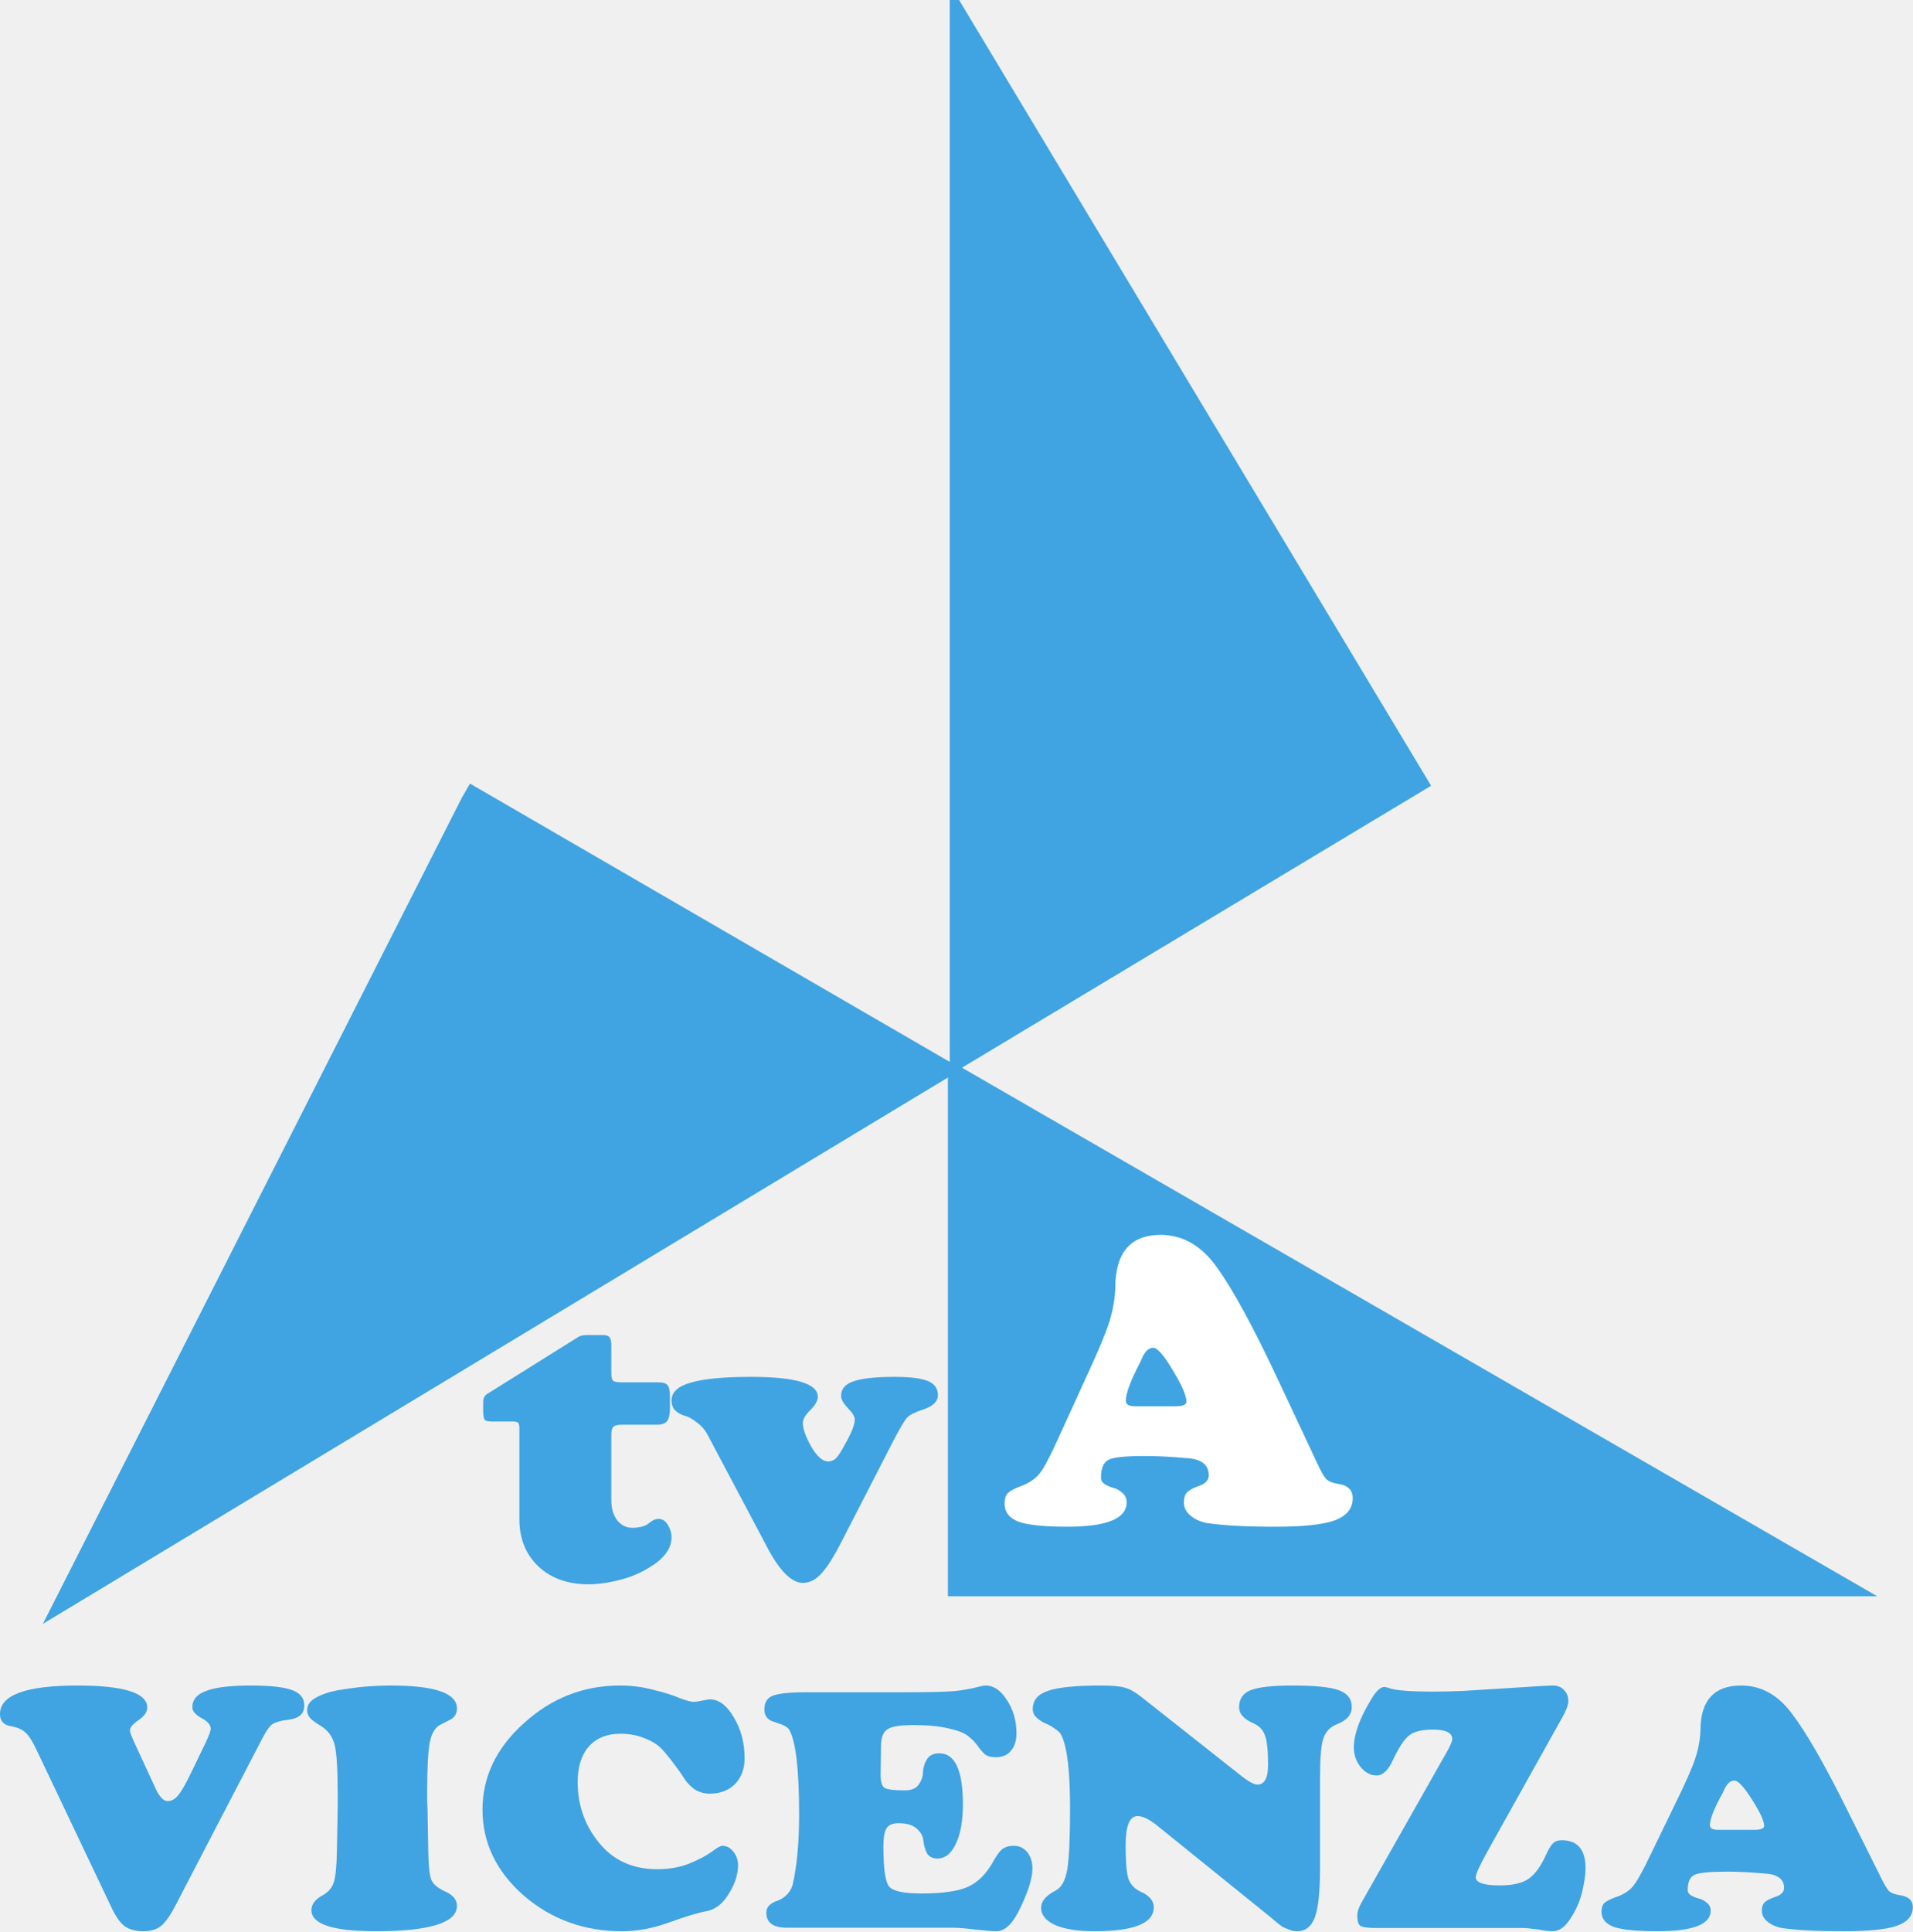
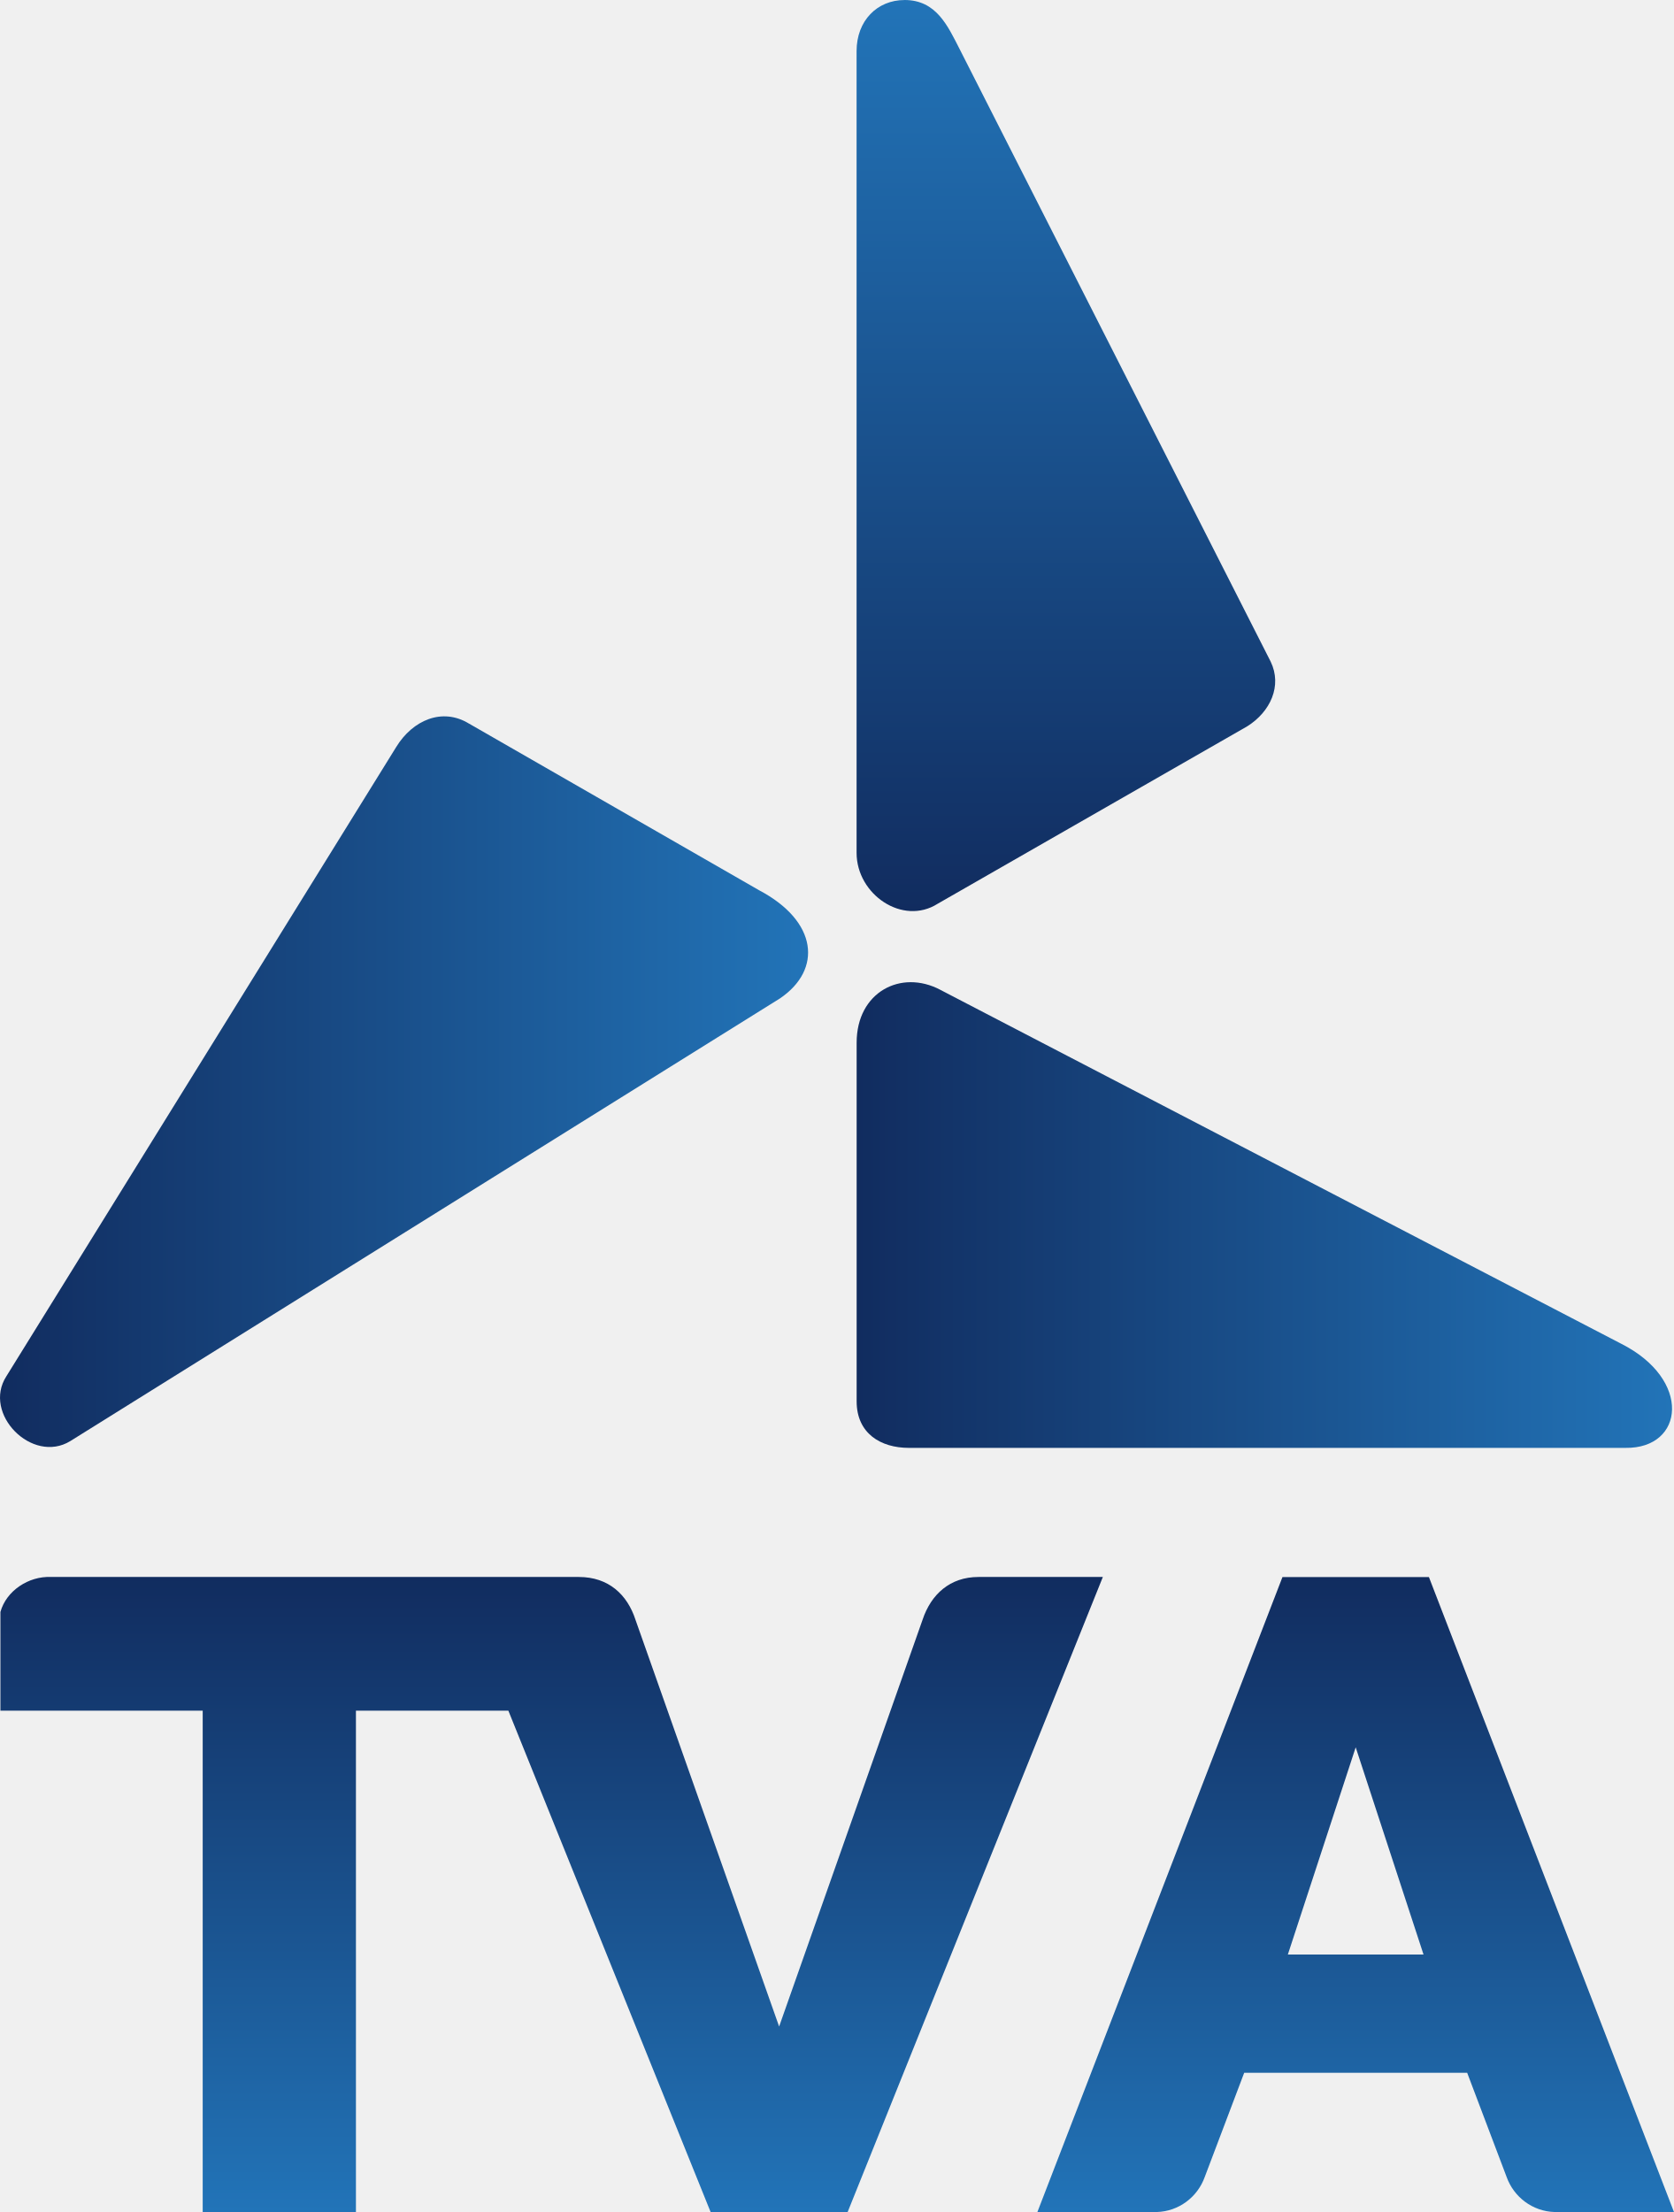
- <svg xmlns="http://www.w3.org/2000/svg" version="1.1" viewBox="0 0 600 605.63">
-   <g fill="#3fa4e1">
-     <path d="m297.91 0v337.14l150.99-90.73-148.06-246.41z" />
-     <path d="m299.43 333.49-2.1 3.65v163.45h291.52z" />
-     <path d="m147.42 245.73-2.54 4.41-131.43 259.1 288.31-174z" />
-     <path d="m191.76 449.72v20.9q0 3.67 1.79 6.08 1.91 2.41 4.72 2.41 3.57 0 5.23-1.4 1.66-1.39 3.07-1.39 1.78 0 2.93 1.9t1.15 3.8q0 4.56-4.98 8.23-4.97 3.55-10.72 5.07-5.74 1.52-10.34 1.52-9.7 0-15.69-5.57-6-5.7-6-14.82v-28.51q0-1.39-0.39-1.77-0.38-0.38-1.78-0.38h-6.38q-1.79 0-2.3-0.51-0.51-0.63-0.51-2.79v-2.78q0-1.9 1.4-2.66l28.59-17.87q0.9-0.5 2.55-0.5h5.11q1.53 0 2.04 0.76 0.51 0.63 0.51 2.66v8.49q0 1.77 0.51 2.4 0.64 0.51 2.68 0.51h11.49q2.3 0 2.94 0.89 0.76 0.76 0.76 3.54v3.68q0 2.91-0.89 4.05-0.9 1.14-3.19 1.14h-11.23q-1.79 0-2.43 0.64-0.64 0.63-0.64 2.28z" />
-     <path d="m280.51 451.29-16.43 31.97q-3.78 7.41-6.51 10.27-2.61 2.86-5.74 2.86-5.48 0-11.6-11.96l-18.12-34.18q-1.3-2.6-3.52-4.16-2.09-1.69-3.78-2.08-1.7-0.52-3-1.69-1.17-1.17-1.17-3.12 0-3.9 5.99-5.59 6-1.82 18.91-1.82 20.98 0 20.98 6.24 0 1.82-2.34 4.16-2.35 2.34-2.35 4.03 0 2.73 2.61 7.41 2.73 4.68 5.34 4.68 1.44 0 2.48-1.04t2.61-4.03q3.25-5.59 3.25-8.06 0-1.43-2.21-3.64-2.09-2.21-2.09-3.77 0-3.25 3.78-4.55 3.91-1.43 13.04-1.43 7.3 0 10.43 1.3t3.13 4.42q0 2.99-4.7 4.55-3.65 1.17-4.95 2.47-1.17 1.3-4.04 6.76z" />
-     <path d="m81.538 546.59-26.394 50.77q-2.475 4.81-4.596 6.59-2.121 1.68-5.538 1.68-3.652 0-5.891-1.56-2.121-1.57-4.124-5.82l-23.449-49.31q-2.003-4.25-3.534-5.59-1.532-1.46-4.595-2.02-3.417-0.56-3.417-3.8-2.79e-5 -8.95 24.273-8.95 21.917 0 21.917 6.94 0 2.01-2.71 3.91-2.711 1.79-2.711 3.24 0 0.79 1.179 3.36l7.07 15.32q1.767 3.47 3.535 3.47 1.885 0 3.299-1.79 1.532-1.79 4.124-7.16l4.477-9.28q1.65-3.47 1.65-4.47 0-1.79-2.946-3.36-2.828-1.57-2.828-3.35 0-3.58 4.36-5.15 4.36-1.68 14.022-1.68 9.191 0 12.961 1.46 3.771 1.34 3.771 4.81 0 3.91-5.067 4.47-3.77 0.45-5.184 1.57-1.297 1-3.653 5.7z" />
-     <path d="m140.66 539.58-2.18 1.12q-2.8 1.23-3.65 5.6-0.85 4.27-0.85 16.6 0 2.92 0.12 4.26l0.25 14.02q0.12 6.28 0.97 8.41 0.97 2.02 4.13 3.48 3.88 1.68 3.88 4.6 0 7.96-25.49 7.96-20.156 0-20.156-6.61 0-2.81 3.646-4.72 2.67-1.57 3.4-4.14 0.85-2.58 0.97-10.55l0.24-13.46v-3.02q0-12.12-0.97-15.93-0.97-3.92-4.49-6.05-2.432-1.46-3.281-2.47-0.85-1.01-0.85-2.47 0-2.47 3.156-4.04 3.155-1.68 8.015-2.35 4.98-0.79 8.5-1.01 3.52-0.23 6.55-0.23 20.76 0 20.76 7.18 0 2.69-2.67 3.82z" />
-     <path d="m219.36 533.48q2.76-0.56 3.25-0.56 4.33 0 7.58 5.67 3.37 5.56 3.37 12.79 0 5-3.01 8.11-3.01 3-7.94 3-2.53 0-4.7-1.33-2.04-1.45-3.37-3.56-1.32-2.11-3.13-4.44-1.8-2.45-3.73-4.56-1.93-2.12-5.42-3.45-3.37-1.45-7.7-1.45-6.26 0-9.87 4.01-3.49 4-3.49 11.12 0 10.89 6.74 19.12t18.18 8.23q5.65 0 10.11-1.78 4.57-1.89 6.98-3.67 2.53-1.89 3.37-1.89 2.04 0 3.49 1.89 1.44 1.78 1.44 4.22 0 4.34-3.01 9.12-2.88 4.67-7.22 5.34-3.61 0.66-11.31 3.44-7.59 2.78-14.93 2.78-17.81 0-30.81-11.23-12.88-11.34-12.88-26.9 0-15.46 13-27.13 13-11.79 30.09-11.79 5.54 0 10.47 1.34 5.06 1.22 8.19 2.56 3.25 1.22 4.45 1.22 0.84 0 1.81-0.22z" />
-     <path d="m253.17 530.69h31.58q10.02 0 14.16-0.33 4.13-0.34 8.27-1.44 1.38-0.34 2.01-0.34 3.76 0 6.64 4.54 3.01 4.54 3.01 10.41 0 3.54-1.76 5.53-1.63 2-4.76 2-2.26 0-3.51-1-1.13-1.11-2.13-2.55-1-1.43-2.76-2.87-1.63-1.55-6.14-2.55-4.38-1.11-11.4-1.11-6.02 0-8.02 1.33-2.01 1.33-2.01 5.2l-0.12 9.08q0 3.32 1.25 4.1 1.25 0.77 6.39 0.77 3.01 0 4.26-1.77 1.38-1.88 1.38-3.98 0.13-2.22 1.25-3.99 1.13-1.88 3.89-1.88 7.39 0 7.39 16.05 0 7.75-2.25 12.4-2.13 4.54-5.77 4.54-2.25 0-3.26-1.66-0.87-1.77-1.12-3.88-0.13-2.1-2.01-3.76-1.88-1.77-5.76-1.77-2.76 0-3.76 1.55-1.01 1.55-1.01 5.75 0 10.3 1.76 12.51 1.75 2.22 10.15 2.22 9.77 0 14.41-2 4.76-2.1 7.9-7.63 1.75-3.21 3-4.21 1.38-1.11 3.64-1.11 2.63 0 4.26 2 1.63 1.99 1.63 5.2 0 4.2-3.64 11.95-3.5 7.64-7.64 7.64-2.01 0-6.77-0.55-4.63-0.55-7.02-0.55h-51.88q-6.52 0-6.52-4.65 0-1.55 1.01-2.44 1.12-1 2.38-1.33 1.38-0.44 2.75-1.66 1.51-1.33 2.13-3.43 2.01-8.86 2.01-21.92 0-21.03-3.01-26.46-0.25-0.55-0.88-0.99-0.62-0.45-1-0.56-0.25-0.22-1.38-0.55-1-0.33-1.12-0.44-3.51-0.78-3.51-3.99 0-3.32 2.63-4.32 2.63-1.1 10.78-1.1z" />
-     <path d="m399.13 601.71-36.1-29.16q-3.73-3.03-6.22-3.03-3.73 0-3.73 9.2 0 7.62 0.87 10.43 0.99 2.8 3.98 4.15 3.98 1.79 3.98 4.82 0 7.51-18.54 7.51-7.84 0-12.32-1.9-4.48-2.02-4.48-5.5 0-3.03 4.6-5.38 2.74-1.46 3.61-6.62 0.87-5.27 0.87-19.18 0-17.04-2.61-22.65-0.5-1.24-2.12-2.25-1.49-1.12-2.98-1.68-1.5-0.67-2.74-1.79-1.25-1.12-1.25-2.69 0-4.15 4.73-5.72 4.73-1.69 16.56-1.69 5.47 0 7.59 0.68 2.24 0.56 5.35 3.03l30.24 23.88q4.24 3.48 5.98 3.48 3.36 0 3.36-6.17 0-6.84-1-9.31-0.87-2.58-3.73-3.81-4.36-1.91-4.36-4.93 0-3.93 3.61-5.39 3.74-1.46 13.19-1.46 10.46 0 14.44 1.46 4.11 1.46 4.11 5.27 0 3.59-4.61 5.39-3.23 1.23-4.35 4.59-1 3.26-1 12v28.49q0 11.1-1.62 15.48-1.61 4.37-5.6 4.37-0.62 0-1.24-0.11t-1.37-0.45q-0.62-0.22-1.12-0.45-0.37-0.11-1.12-0.56-0.62-0.56-0.87-0.67-0.25-0.23-1.12-0.9-0.75-0.67-0.87-0.78z" />
-     <path d="m471.75 529.48q13.5-0.9 15.33-0.9 2.16 0 3.46 1.35 1.4 1.35 1.4 3.6 0 1.68-1.83 4.94l-23.33 41.78q-3.88 6.96-3.88 8.42 0 2.59 7.55 2.59 5.94 0 8.97-2.03 3.13-2.13 5.72-7.97 1.19-2.47 2.05-3.26 0.97-0.9 2.7-0.9 7.45 0 7.45 8.76 0 3.04-1.08 7.53-1.08 4.38-3.67 8.31-2.48 3.93-5.61 3.93-1.52 0-4.65-0.56-3.13-0.45-4.75-0.45h-45.78q-4 0-5.08-0.67-0.97-0.68-0.97-3.26 0-1.8 1.51-4.38l27.1-47.85q1.19-2.35 1.19-3.03 0-3.03-6.04-3.03-5.19 0-7.46 1.8-2.26 1.68-5.18 7.86-2.16 4.72-5.07 4.72-2.81 0-4.97-2.59-2.16-2.69-2.16-6.18 0-6.28 5.61-15.38 2.16-3.6 4-3.6 0.43 0 1.4 0.34 2.92 1.12 14.15 1.12 3.45 0 9.07-0.22z" />
-     <path d="m579.1 566.94 10.98 22.02q1.54 3.11 2.48 4.11 1.06 0.89 3.19 1.22 4.25 0.56 4.25 3.78 0 4.12-5.08 5.89-4.96 1.67-16.53 1.67-12.63 0-19.48-1-2.72-0.55-4.49-2t-1.77-3.34 0.83-2.66q0.82-0.89 3.42-1.78 2.72-0.89 2.72-2.78 0-4.23-6.26-4.56-6.5-0.56-11.69-0.56-8.03 0-10.16 1-2.12 1.01-2.12 4.79 0 1 1.06 1.66 1.18 0.67 2.48 1 1.42 0.34 2.48 1.34 1.18 0.89 1.18 2.44 0 6.45-16.65 6.45-9.68 0-13.69-1.33-3.9-1.45-3.9-4.78 0-1.78 0.83-2.67 0.94-0.89 3.3-1.78 3.78-1.22 5.67-3.45 1.89-2.22 5.43-9.67l8.15-16.79q4.49-9.11 6.02-13.67 1.54-4.67 1.65-9.12 0.12-13.79 12.76-13.79 9.32 0 15.82 8.68 6.73 8.78 17.12 29.68zm-40.15 6.89h11.34q3.07 0 3.07-1.22 0-2.33-3.78-8.23-3.78-6-5.55-6-2.12 0-3.54 3.67-4.13 7.34-4.13 10.34 0 1.44 2.59 1.44z" />
+ <svg xmlns="http://www.w3.org/2000/svg" xmlns:xlink="http://www.w3.org/1999/xlink" width="454.08pt" height="600pt" version="1.1" viewBox="0 0 454.08 600">
+   <defs>
+     <linearGradient id="linearGradient874">
+       <stop stop-color="#112c5f" offset="0" />
+       <stop stop-color="#2274b8" offset="1" />
+     </linearGradient>
+     <linearGradient id="linearGradient876" x1="223.11" x2="223.11" y1="227.01" y2="317.23" gradientUnits="userSpaceOnUse" xlink:href="#linearGradient874" />
+     <linearGradient id="linearGradient905" x1="169.36" x2="169.36" y1="132.27" y2="2.748" gradientTransform="matrix(1.9075 0 0 1.9075 -77.711 -5.2419)" gradientUnits="userSpaceOnUse" xlink:href="#linearGradient874" />
+     <linearGradient id="linearGradient913" x1="162.55" x2="278.51" y1="175.53" y2="175.53" gradientTransform="matrix(1.9075 0 0 1.9075 -77.711 -5.2419)" gradientUnits="userSpaceOnUse" xlink:href="#linearGradient874" />
+     <linearGradient id="linearGradient921" x1="40.74" x2="155.65" y1="156.56" y2="156.56" gradientTransform="matrix(1.9075 0 0 1.9075 -77.711 -5.2419)" gradientUnits="userSpaceOnUse" xlink:href="#linearGradient874" />
+   </defs>
+   <path d="m245.35 0c8.661 0 11.741 7.061 14.966 13.337l84.35 166.11c3.189 6.578-0.076 13.642-6.352 17.568l-83.968 48.126c-9.48 6.028-21.994-2.515-21.994-13.81v-217.47c0-8.25 5.597-13.852 12.998-13.852z" fill="url(#linearGradient905)" stroke-width="1.907" />
+   <path d="m127.25 196.29 78.627 45.17c15.967 8.419 17.208 21.522 5.723 29.337l-192.54 120.1c-10.301 6.314-23.92-7.42-17.32-17.606l105.73-170.66c4.442-7.278 12.519-10.822 19.781-6.333z" fill="url(#linearGradient921)" stroke-width="1.907" />
+   <path d="m255.03 268.47 184.63 95.966c19.401 9.735 17.214 28.52 1.259 28.298h-194.37c-7.717 0-14.182-3.959-14.182-12.637v-97.264c0-13.741 12.022-19.968 22.671-14.364z" fill="url(#linearGradient913)" stroke-width="1.907" />
+   <g transform="matrix(1.9075 0 0 1.9075 -77.711 -5.2419)" fill="url(#linearGradient876)">
+     <path d="m40.8 231.97c0.84-3.04 4.04-5.105 7.15-4.975h75.1c4.235 0 6.898 2.51 8.06 6.09l20.425 57.835 20.395-57.835c1.205-3.625 3.907-6.09 7.95-6.09h17.69l-36.29 90.3-19.49 2.4e-4 -28.76-71.29h-21.675v71.29h-21.79v-71.29h-28.765z" />
+     <path d="m223.11 227.01-34.85 90.29h16.964c3.151-0.086 5.817-2.137 6.835-4.985l5.61-14.815h31.709l5.61 14.815c1.018 2.849 3.687 4.901 6.839 4.985l16.961-9e-5 -34.85-90.29zm10.415 24.208 9.645 29.461h-19.291z" />
  </g>
-   <path d="m400.95 432.82 12.28 26.15q1.71 3.7 2.77 4.89 1.19 1.06 3.57 1.45 4.75 0.66 4.75 4.49 0 4.89-5.68 7-5.54 1.98-18.49 1.98-14.13 0-21.79-1.19-3.03-0.66-5.02-2.37-1.98-1.72-1.98-3.97 0-2.24 0.93-3.17 0.92-1.05 3.83-2.11 3.04-1.05 3.04-3.3 0-5.02-7-5.41-7.27-0.66-13.08-0.66-8.98 0-11.35 1.18-2.38 1.19-2.38 5.68 0 1.19 1.19 1.98 1.32 0.8 2.77 1.19 1.58 0.4 2.77 1.59 1.32 1.05 1.32 2.9 0 7.66-18.62 7.66-10.83 0-15.32-1.58-4.35-1.72-4.35-5.68 0-2.11 0.92-3.17 1.06-1.06 3.7-2.11 4.22-1.46 6.34-4.1 2.11-2.64 6.07-11.49l9.11-19.94q5.02-10.83 6.74-16.24 1.72-5.55 1.85-10.83 0.13-16.38 14.26-16.38 10.43 0 17.7 10.3 7.52 10.44 19.15 35.26zm-44.9 8.19h12.67q3.44 0 3.44-1.45 0-2.77-4.23-9.77-4.23-7.13-6.21-7.13-2.37 0-3.96 4.35-4.62 8.72-4.62 12.29 0 1.71 2.91 1.71z" fill="#fff" stroke-width="3.301px" />
</svg>
